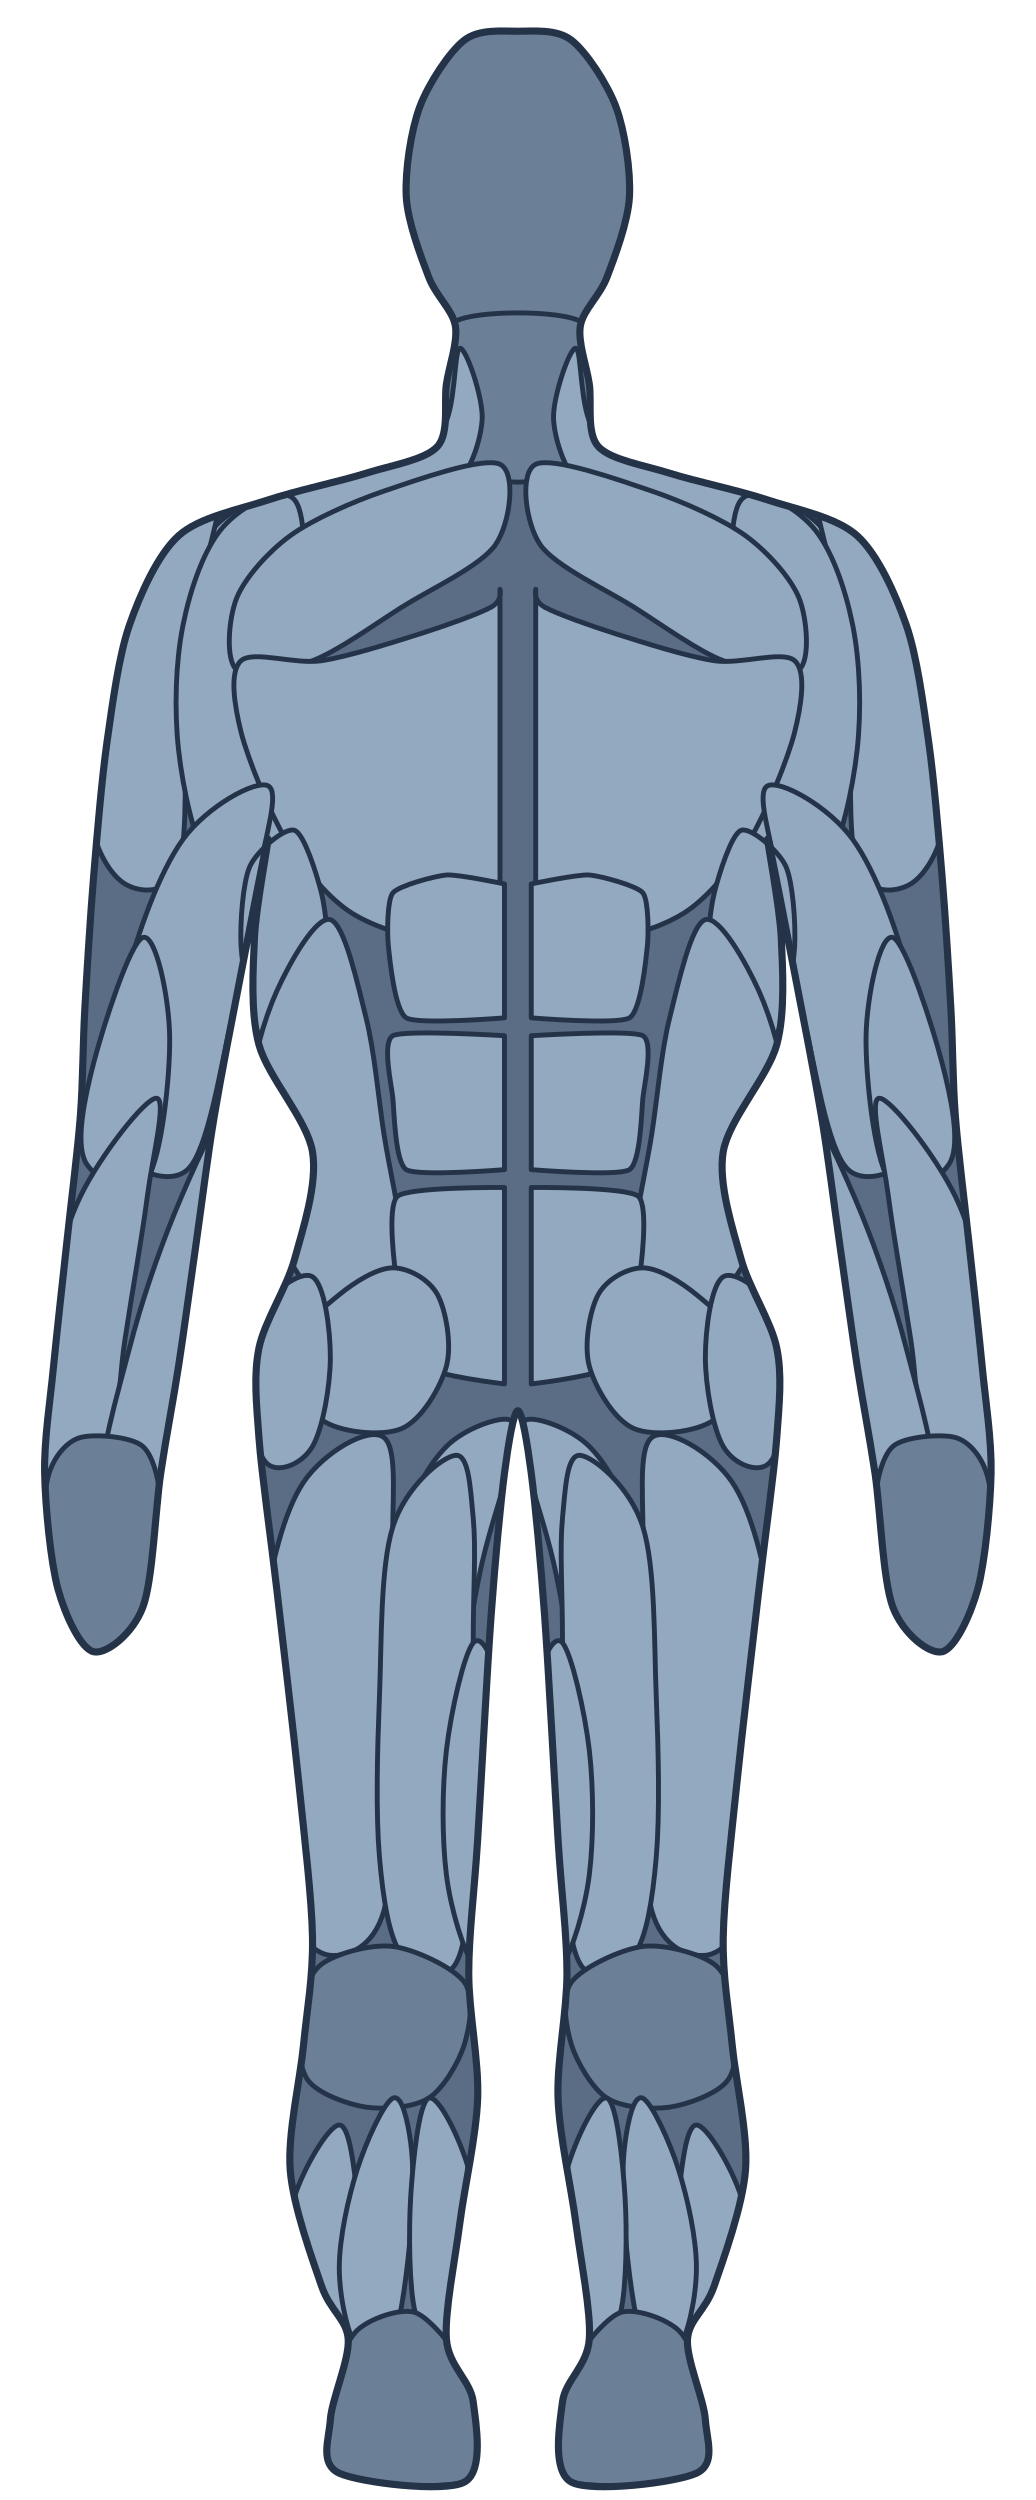
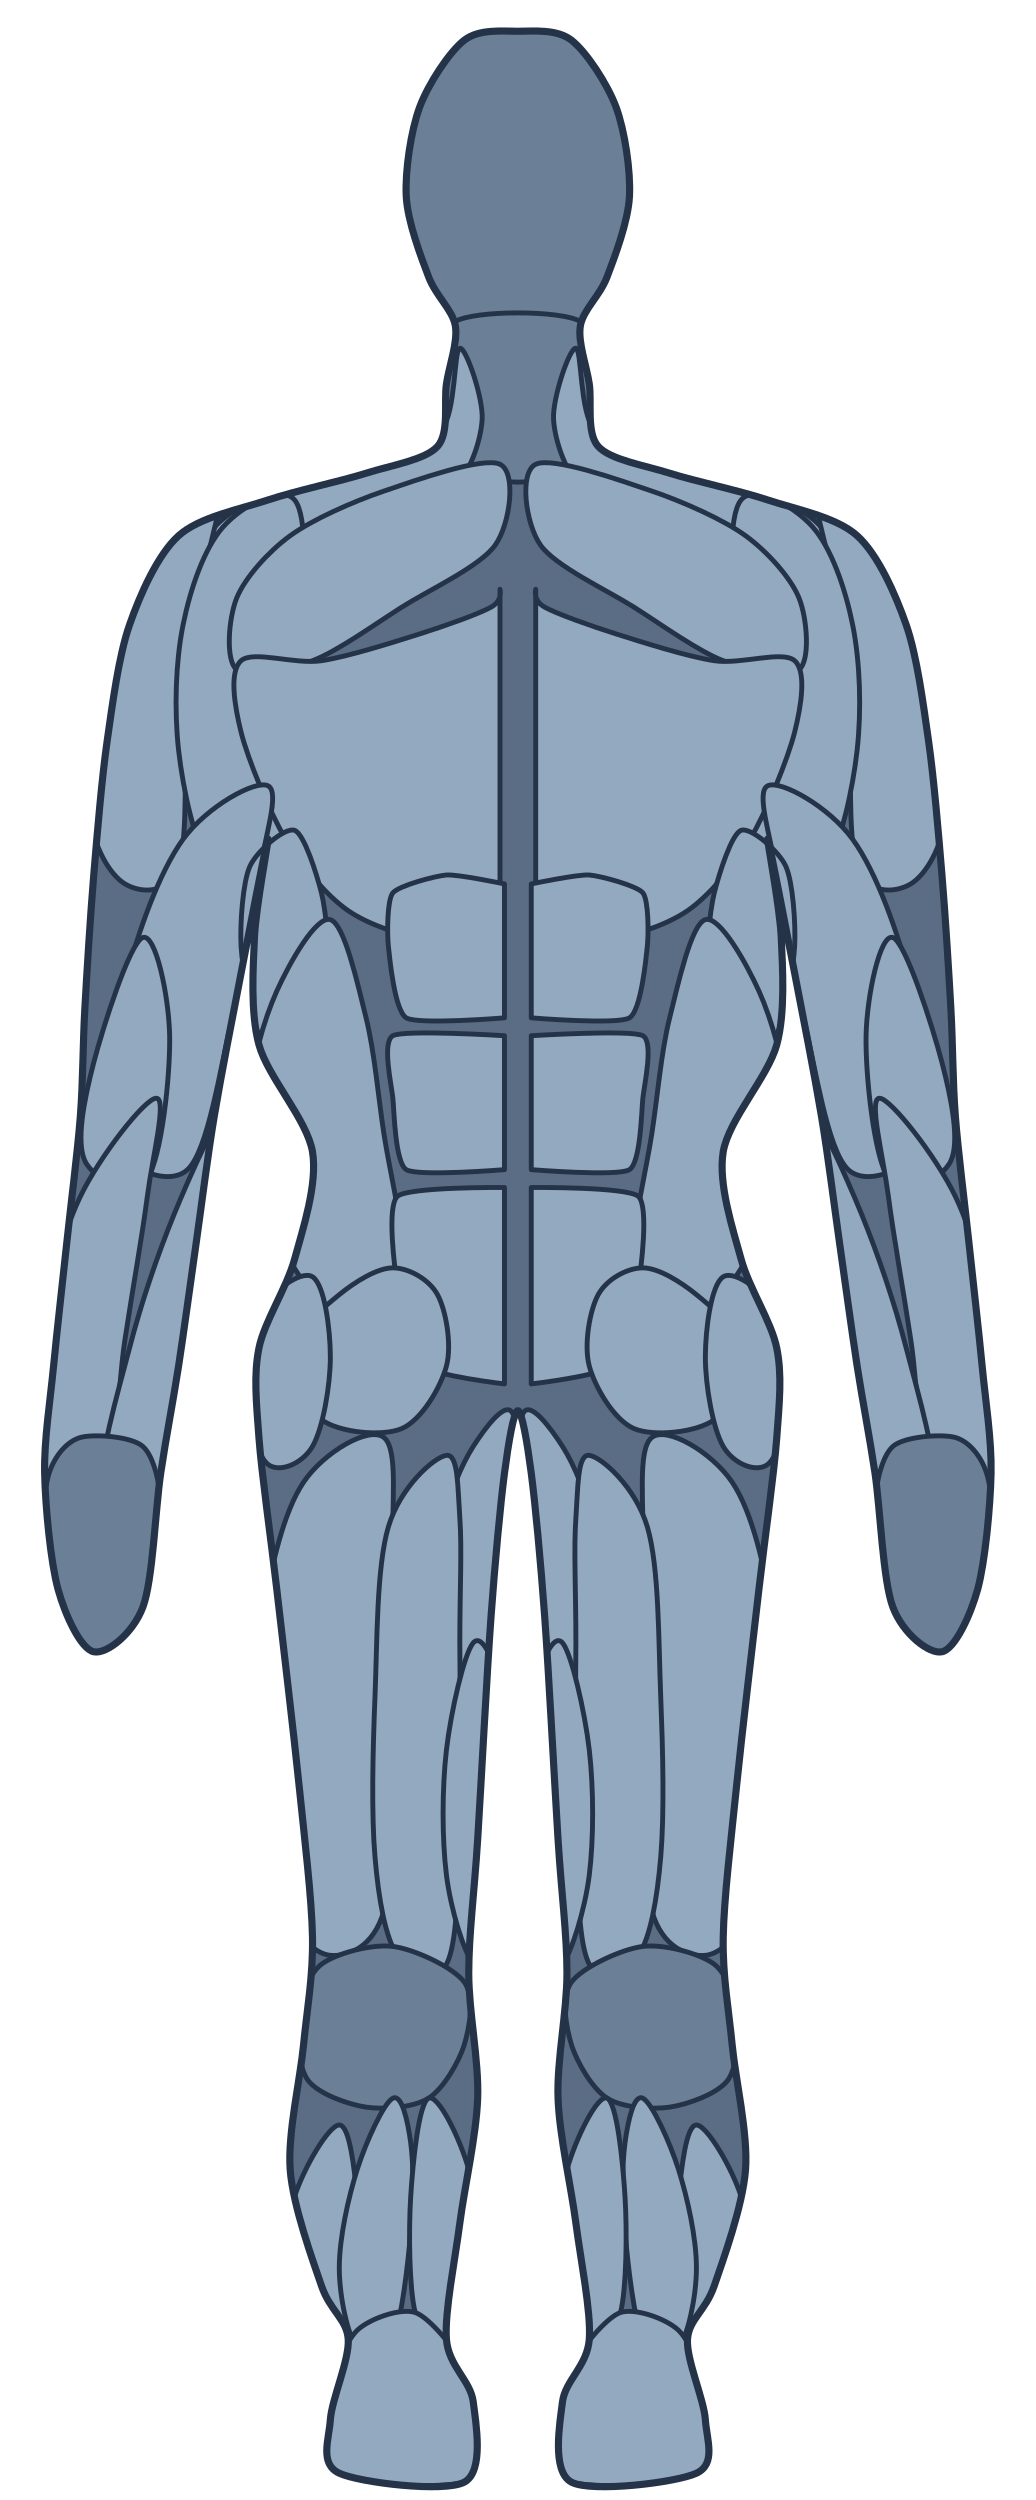
<svg xmlns="http://www.w3.org/2000/svg" viewBox="0 0 232 560" width="232" height="560">
  <defs>
    <clipPath id="clip_body_front">
      <path d="M116,7C112.4,7 107.3,6.45 104,9C100.7,11.55 95.95,18.75 94,24C92.05,29.25 90.7,38.3 91,44C91.3,49.7 94.35,57.65 96,62C97.65,66.35 101.4,69.4 102,73C102.6,76.6 100.6,81.95 100,86C99.4,90.05 100.7,97 98,100C95.3,103 87.7,104.2 82,106C76.3,107.8 66.3,109.9 60,112C53.7,114.1 44.65,115.8 40,120C35.35,124.2 31.4,133.1 29,140C26.6,146.9 25.2,157.6 24,166C22.8,174.4 21.75,187 21,196C20.25,205 19.45,217.9 19,226C18.55,234.1 18.6,242.2 18,250C17.4,257.8 15.9,269.6 15,278C14.1,286.4 12.75,298.2 12,306C11.25,313.8 9.85,322.5 10,330C10.15,337.5 11.35,350 13,356C14.65,362 18.15,369.4 21,370C23.85,370.6 29.75,366 32,360C34.25,354 34.8,338.1 36,330C37.2,321.9 38.8,313.8 40,306C41.2,298.2 42.8,286.4 44,278C45.2,269.6 46.5,259 48,250C49.5,241 52.2,227.3 54,218C55.8,208.7 59.55,189.2 60,188C60.45,186.8 57.3,203.1 57,210C56.7,216.9 56.05,226.8 58,234C59.95,241.2 68.8,250.8 70,258C71.2,265.2 67.8,275.4 66,282C64.2,288.6 59.2,296 58,302C56.8,308 57.4,313.9 58,322C58.6,330.1 60.65,344.3 62,356C63.35,367.7 65.8,388.3 67,400C68.2,411.7 69.85,425.3 70,434C70.15,442.7 68.75,450.2 68,458C67.25,465.8 64.4,477.9 65,486C65.6,494.1 70.05,506.3 72,512C73.95,517.7 77.7,519.5 78,524C78.3,528.5 74.3,537.5 74,542C73.7,546.5 71.5,551.9 76,554C80.5,556.1 99.5,558.4 104,556C108.5,553.6 106.6,542.8 106,538C105.4,533.2 100.45,530 100,524C99.55,518 101.95,506.1 103,498C104.05,489.9 106.7,478.4 107,470C107.3,461.6 105,450.7 105,442C105,433.3 106.25,424 107,412C107.75,400 109.1,374.3 110,362C110.9,349.7 112.1,336.9 113,330C113.9,323.1 115.1,316 116,316C116.9,316 118.1,323.1 119,330C119.9,336.9 121.1,349.7 122,362C122.9,374.3 124.25,400 125,412C125.75,424 127,433.3 127,442C127,450.7 124.7,461.6 125,470C125.3,478.4 127.95,489.9 129,498C130.05,506.1 132.45,518 132,524C131.55,530 126.6,533.2 126,538C125.4,542.8 123.5,553.6 128,556C132.5,558.4 151.5,556.1 156,554C160.5,551.9 158.3,546.5 158,542C157.7,537.5 153.7,528.5 154,524C154.3,519.5 158.05,517.7 160,512C161.95,506.3 166.4,494.1 167,486C167.6,477.9 164.75,465.8 164,458C163.25,450.2 161.85,442.7 162,434C162.15,425.3 163.8,411.7 165,400C166.2,388.3 168.65,367.7 170,356C171.35,344.3 173.4,330.1 174,322C174.6,313.9 175.2,308 174,302C172.8,296 167.8,288.6 166,282C164.2,275.4 160.8,265.2 162,258C163.2,250.8 172.05,241.2 174,234C175.95,226.8 175.3,216.9 175,210C174.7,203.1 171.55,186.8 172,188C172.45,189.2 176.2,208.7 178,218C179.8,227.3 182.5,241 184,250C185.5,259 186.8,269.6 188,278C189.2,286.4 190.8,298.2 192,306C193.2,313.8 194.8,321.9 196,330C197.2,338.1 197.75,354 200,360C202.25,366 208.15,370.6 211,370C213.85,369.4 217.35,362 219,356C220.65,350 221.85,337.5 222,330C222.15,322.5 220.75,313.8 220,306C219.25,298.2 217.9,286.4 217,278C216.1,269.6 214.6,257.8 214,250C213.4,242.2 213.45,234.1 213,226C212.55,217.9 211.75,205 211,196C210.25,187 209.2,174.4 208,166C206.8,157.6 205.4,146.9 203,140C200.6,133.1 196.65,124.2 192,120C187.35,115.8 178.3,114.1 172,112C165.7,109.9 155.7,107.8 150,106C144.3,104.2 136.7,103 134,100C131.3,97 132.6,90.05 132,86C131.4,81.95 129.4,76.6 130,73C130.6,69.4 134.35,66.35 136,62C137.65,57.65 140.7,49.7 141,44C141.3,38.3 139.95,29.25 138,24C136.05,18.75 131.3,11.55 128,9C124.7,6.45 119.6,7 116,7Z" />
    </clipPath>
  </defs>
  <g id="body_front">
    <path id="base__silhouette" d="M116,7C112.4,7 107.3,6.45 104,9C100.7,11.55 95.95,18.75 94,24C92.05,29.25 90.7,38.3 91,44C91.3,49.7 94.35,57.65 96,62C97.65,66.35 101.4,69.4 102,73C102.6,76.6 100.6,81.95 100,86C99.4,90.05 100.7,97 98,100C95.3,103 87.7,104.2 82,106C76.3,107.8 66.3,109.9 60,112C53.7,114.1 44.65,115.8 40,120C35.35,124.2 31.4,133.1 29,140C26.6,146.9 25.2,157.6 24,166C22.8,174.4 21.75,187 21,196C20.25,205 19.45,217.9 19,226C18.55,234.1 18.6,242.2 18,250C17.4,257.8 15.9,269.6 15,278C14.1,286.4 12.75,298.2 12,306C11.25,313.8 9.85,322.5 10,330C10.15,337.5 11.35,350 13,356C14.65,362 18.15,369.4 21,370C23.85,370.6 29.75,366 32,360C34.25,354 34.8,338.1 36,330C37.2,321.9 38.8,313.8 40,306C41.2,298.2 42.8,286.4 44,278C45.2,269.6 46.5,259 48,250C49.5,241 52.2,227.3 54,218C55.8,208.7 59.55,189.2 60,188C60.45,186.8 57.3,203.1 57,210C56.7,216.9 56.05,226.8 58,234C59.95,241.2 68.8,250.8 70,258C71.2,265.2 67.8,275.4 66,282C64.2,288.6 59.2,296 58,302C56.8,308 57.4,313.9 58,322C58.6,330.1 60.65,344.3 62,356C63.35,367.7 65.8,388.3 67,400C68.2,411.7 69.85,425.3 70,434C70.15,442.7 68.75,450.2 68,458C67.25,465.8 64.4,477.9 65,486C65.6,494.1 70.05,506.3 72,512C73.95,517.7 77.7,519.5 78,524C78.3,528.5 74.3,537.5 74,542C73.7,546.5 71.5,551.9 76,554C80.5,556.1 99.5,558.4 104,556C108.5,553.6 106.6,542.8 106,538C105.4,533.2 100.45,530 100,524C99.55,518 101.95,506.1 103,498C104.05,489.9 106.7,478.4 107,470C107.3,461.6 105,450.7 105,442C105,433.3 106.25,424 107,412C107.75,400 109.1,374.3 110,362C110.9,349.7 112.1,336.9 113,330C113.9,323.1 115.1,316 116,316C116.9,316 118.1,323.1 119,330C119.9,336.9 121.1,349.7 122,362C122.9,374.3 124.25,400 125,412C125.75,424 127,433.3 127,442C127,450.7 124.7,461.6 125,470C125.3,478.4 127.95,489.9 129,498C130.05,506.1 132.45,518 132,524C131.55,530 126.6,533.2 126,538C125.4,542.8 123.5,553.6 128,556C132.5,558.4 151.5,556.1 156,554C160.5,551.9 158.3,546.5 158,542C157.7,537.5 153.7,528.5 154,524C154.3,519.5 158.05,517.7 160,512C161.95,506.3 166.4,494.1 167,486C167.6,477.9 164.75,465.8 164,458C163.25,450.2 161.85,442.7 162,434C162.15,425.3 163.8,411.7 165,400C166.2,388.3 168.65,367.7 170,356C171.35,344.3 173.4,330.1 174,322C174.6,313.9 175.2,308 174,302C172.8,296 167.8,288.6 166,282C164.2,275.4 160.8,265.2 162,258C163.2,250.8 172.05,241.2 174,234C175.95,226.8 175.3,216.9 175,210C174.7,203.1 171.55,186.8 172,188C172.45,189.2 176.2,208.7 178,218C179.8,227.3 182.5,241 184,250C185.5,259 186.8,269.6 188,278C189.2,286.4 190.8,298.2 192,306C193.2,313.8 194.8,321.9 196,330C197.2,338.1 197.75,354 200,360C202.25,366 208.15,370.6 211,370C213.85,369.4 217.35,362 219,356C220.65,350 221.85,337.5 222,330C222.15,322.5 220.75,313.8 220,306C219.25,298.2 217.9,286.4 217,278C216.1,269.6 214.6,257.8 214,250C213.4,242.2 213.45,234.1 213,226C212.55,217.9 211.75,205 211,196C210.25,187 209.2,174.4 208,166C206.8,157.6 205.4,146.9 203,140C200.6,133.1 196.65,124.2 192,120C187.35,115.8 178.3,114.1 172,112C165.7,109.9 155.7,107.8 150,106C144.3,104.2 136.7,103 134,100C131.3,97 132.6,90.05 132,86C131.4,81.95 129.4,76.6 130,73C130.6,69.4 134.35,66.35 136,62C137.65,57.65 140.7,49.7 141,44C141.3,38.3 139.95,29.25 138,24C136.05,18.75 131.3,11.55 128,9C124.7,6.45 119.6,7 116,7Z" fill="#5a6d85" />
    <g id="regions" clip-path="url(#clip_body_front)" stroke="#243348" stroke-width="1.1" stroke-linejoin="round">
      <path id="base__cranium" d="M116,7C112.2,7 107.48,6.31 104,9C100.52,11.69 96.06,18.46 94,24C91.94,29.54 90.68,37.98 91,44C91.32,50.02 94.26,57.41 96,62C97.74,66.59 98.83,70.31 102,73C105.17,75.69 111.57,79 116,79C120.43,79 126.83,75.69 130,73C133.17,70.31 134.26,66.59 136,62C137.74,57.41 140.68,50.02 141,44C141.32,37.98 140.06,29.54 138,24C135.94,18.46 131.48,11.69 128,9C124.52,6.31 119.8,7 116,7Z" fill="#6b7f97" />
      <path id="base__neck" d="M102,72C97.61,74.55 99.57,85.47 99,90C98.43,94.53 95.59,101.45 98,104C100.41,106.55 110.9,108 116,108C121.1,108 131.59,106.55 134,104C136.41,101.45 133.57,94.53 133,90C132.43,85.47 134.39,74.55 130,72C125.61,69.45 106.39,69.45 102,72Z" fill="#6b7f97" />
      <path id="muscle__traps__upper__right" data-muscle="traps" data-part="upper" data-side="right" d="M103,78C101.65,78.3 102.15,92.4 99,96C95.85,99.6 87.85,99.9 82,102C76.15,104.1 65.25,107.3 60,110C54.75,112.7 47.6,117 47,120C46.4,123 51.05,130.3 56,130C60.95,129.7 73.25,121 80,118C86.75,115 96.8,113.6 101,110C105.2,106.4 107.7,98.8 108,94C108.3,89.2 104.35,77.7 103,78Z" fill="#93a9c0" />
      <path id="muscle__traps__upper__left" data-muscle="traps" data-part="upper" data-side="left" d="M124,94C124.3,98.8 126.8,106.4 131,110C135.2,113.6 145.25,115 152,118C158.75,121 171.05,129.7 176,130C180.95,130.3 185.6,123 185,120C184.4,117 177.25,112.7 172,110C166.75,107.3 155.85,104.1 150,102C144.15,99.9 136.15,99.6 133,96C129.85,92.4 130.35,78.3 129,78C127.65,77.7 123.7,89.2 124,94Z" fill="#93a9c0" />
      <path id="muscle__sideDelts__right" data-muscle="sideDelts" data-side="right" d="M48,112C45.67,111 36.33,115.67 32,122C27.67,128.33 24,140 22,150C20,160 19,174 20,182C21,190 24.67,196 28,198C31.33,200 37.67,200.67 40,194C42.33,187.33 41,169 42,158C43,147 45,135.67 46,128C47,120.33 50.33,113 48,112Z" fill="#93a9c0" />
      <path id="muscle__sideDelts__left" data-muscle="sideDelts" data-side="left" d="M186,128C187,135.67 189,147 190,158C191,169 189.67,187.33 192,194C194.33,200.67 200.67,200 204,198C207.33,196 211,190 212,182C213,174 212,160 210,150C208,140 204.33,128.33 200,122C195.67,115.67 186.33,111 184,112C181.67,113 185,120.33 186,128Z" fill="#93a9c0" />
      <path id="muscle__frontDelts__right" data-muscle="frontDelts" data-side="right" d="M66,112C63,108.33 54.17,113.33 50,118C45.83,122.67 42.67,131.67 41,140C39.33,148.33 39,159 40,168C41,177 43.67,189 47,194C50.33,199 56.83,201 60,198C63.17,195 64.67,185.67 66,176C67.33,166.33 68,150.67 68,140C68,129.33 69,115.67 66,112Z" fill="#93a9c0" />
      <path id="muscle__frontDelts__left" data-muscle="frontDelts" data-side="left" d="M164,140C164,150.67 164.67,166.33 166,176C167.33,185.67 168.83,195 172,198C175.17,201 181.67,199 185,194C188.33,189 191,177 192,168C193,159 192.67,148.33 191,140C189.33,131.67 186.17,122.67 182,118C177.83,113.33 169,108.33 166,112C163,115.67 164,129.33 164,140Z" fill="#93a9c0" />
      <path id="muscle__chest__clavicular__right" data-muscle="chest" data-part="clavicular" data-side="right" d="M112,104C108.25,102.2 93.05,107.6 86,110C78.95,112.4 69.95,116.4 65,120C60.05,123.6 54.8,129.5 53,134C51.2,138.5 50.45,147.9 53,150C55.55,152.1 64.45,150.1 70,148C75.55,145.9 83.85,139.9 90,136C96.15,132.1 107.7,126.8 111,122C114.3,117.2 115.75,105.8 112,104Z" fill="#93a9c0" />
      <path id="muscle__chest__clavicular__left" data-muscle="chest" data-part="clavicular" data-side="left" d="M121,122C124.3,126.8 135.85,132.1 142,136C148.15,139.9 156.45,145.9 162,148C167.55,150.1 176.45,152.1 179,150C181.55,147.9 180.8,138.5 179,134C177.2,129.5 171.95,123.6 167,120C162.05,116.4 153.05,112.4 146,110C138.95,107.6 123.75,102.2 120,104C116.25,105.8 117.7,117.2 121,122Z" fill="#93a9c0" />
      <path id="muscle__chest__sternal__right" data-muscle="chest" data-part="sternal" data-side="right" d="M112,132C112,132 112,204 112,204C112,204 101.1,210 96,210C90.9,210 82.8,207.3 78,204C73.2,200.7 67.6,194 64,188C60.4,182 55.5,170 54,164C52.5,158 51.3,150.4 54,148C56.7,145.6 66,148.9 72,148C78,147.1 88.3,143.8 94,142C99.7,140.2 107.3,137.5 110,136C112.7,134.5 112,132 112,132Z" fill="#93a9c0" />
      <path id="muscle__chest__sternal__left" data-muscle="chest" data-part="sternal" data-side="left" d="M122,136C124.7,137.5 132.3,140.2 138,142C143.7,143.8 154,147.1 160,148C166,148.9 175.3,145.6 178,148C180.7,150.4 179.5,158 178,164C176.5,170 171.6,182 168,188C164.4,194 158.8,200.7 154,204C149.2,207.3 141.1,210 136,210C130.9,210 120,204 120,204C120,204 120,132 120,132C120,132 119.3,134.5 122,136Z" fill="#93a9c0" />
      <path id="muscle__biceps__right" data-muscle="biceps" data-side="right" d="M60,176C57.17,174.67 46.33,180.67 41,188C35.67,195.33 30.83,209 28,220C25.17,231 21.67,247 24,254C26.33,261 37.33,266.33 42,262C46.67,257.67 49.33,239 52,228C54.67,217 56.67,204.67 58,196C59.33,187.33 62.83,177.33 60,176Z" fill="#93a9c0" />
      <path id="muscle__biceps__left" data-muscle="biceps" data-side="left" d="M174,196C175.33,204.67 177.33,217 180,228C182.67,239 185.33,257.67 190,262C194.67,266.33 205.67,261 208,254C210.33,247 206.83,231 204,220C201.17,209 196.33,195.33 191,188C185.67,180.67 174.83,174.67 172,176C169.17,177.33 172.67,187.33 174,196Z" fill="#93a9c0" />
      <path id="muscle__brachialis__right" data-muscle="brachialis" data-side="right" d="M32,210C29.17,211 23.17,229.67 21,238C18.83,246.33 17,255.67 19,260C21,264.33 29.83,268.67 33,264C36.17,259.33 38.17,241 38,232C37.83,223 34.83,209 32,210Z" fill="#93a9c0" />
      <path id="muscle__brachialis__left" data-muscle="brachialis" data-side="left" d="M194,232C193.83,241 195.83,259.33 199,264C202.17,268.67 211,264.33 213,260C215,255.67 213.17,246.33 211,238C208.83,229.67 202.83,211 200,210C197.17,209 194.17,223 194,232Z" fill="#93a9c0" />
      <path id="muscle__brachioradialis__right" data-muscle="brachioradialis" data-side="right" d="M35,246C32.5,246 22.33,259 18,268C13.67,277 11.17,289 9,300C6.83,311 2.83,327.33 5,334C7.17,340.67 18.17,345.67 22,340C25.83,334.33 26.17,312 28,300C29.83,288 31.83,277 33,268C34.17,259 37.5,246 35,246Z" fill="#93a9c0" />
      <path id="muscle__brachioradialis__left" data-muscle="brachioradialis" data-side="left" d="M199,268C200.17,277 202.17,288 204,300C205.83,312 206.17,334.33 210,340C213.83,345.67 224.83,340.67 227,334C229.17,327.33 225.17,311 223,300C220.83,289 218.33,277 214,268C209.67,259 199.5,246 197,246C194.5,246 197.83,259 199,268Z" fill="#93a9c0" />
      <path id="muscle__forearms__flexors__right" data-muscle="forearms" data-part="flexors" data-side="right" d="M51,248C49.5,248 42.67,263 39,272C35.33,281 31.67,291.67 29,302C26.33,312.33 21.67,327.67 23,334C24.33,340.33 33.67,345.33 37,340C40.33,334.67 41.17,313.33 43,302C44.83,290.67 46.67,281 48,272C49.33,263 52.5,248 51,248Z" fill="#93a9c0" />
      <path id="muscle__forearms__flexors__left" data-muscle="forearms" data-part="flexors" data-side="left" d="M184,272C185.33,281 187.17,290.67 189,302C190.83,313.33 191.67,334.67 195,340C198.33,345.33 207.67,340.33 209,334C210.33,327.67 205.67,312.33 203,302C200.33,291.67 196.67,281 193,272C189.33,263 182.5,248 181,248C179.5,248 182.67,263 184,272Z" fill="#93a9c0" />
      <path id="base__hand__right" d="M11,330C9.73,333.97 8.72,344.9 9,350C9.28,355.1 11.16,362.88 13,366C14.84,369.12 19.31,372.85 22,372C24.69,371.15 30.02,364.82 32,360C33.98,355.18 36,343.1 36,338C36,332.9 34.55,326.27 32,324C29.45,321.73 20.98,321.15 18,322C15.03,322.85 12.28,326.03 11,330Z" fill="#6b7f97" />
      <path id="base__hand__left" d="M214,322C211.03,321.15 202.55,321.73 200,324C197.45,326.27 196,332.9 196,338C196,343.1 198.02,355.18 200,360C201.98,364.82 207.31,371.15 210,372C212.69,372.85 217.16,369.12 219,366C220.84,362.88 222.72,355.1 223,350C223.28,344.9 222.28,333.97 221,330C219.73,326.03 216.98,322.85 214,322Z" fill="#6b7f97" />
      <path id="muscle__serratusAnterior__right" data-muscle="serratusAnterior" data-side="right" d="M66,186C63.87,185.2 57.6,190.53 56,194C54.4,197.47 53.73,206.93 54,212C54.27,217.07 56.4,227.73 58,232C59.6,236.27 63.87,243.2 66,244C68.13,244.8 72.93,241.47 74,238C75.07,234.53 74.27,223.07 74,218C73.73,212.93 73.07,204.27 72,200C70.93,195.73 68.13,186.8 66,186Z" fill="#93a9c0" />
      <path id="muscle__serratusAnterior__left" data-muscle="serratusAnterior" data-side="left" d="M160,200C158.93,204.27 158.27,212.93 158,218C157.73,223.07 156.93,234.53 158,238C159.07,241.47 163.87,244.8 166,244C168.13,243.2 172.4,236.27 174,232C175.6,227.73 177.73,217.07 178,212C178.27,206.93 177.6,197.47 176,194C174.4,190.53 168.13,185.2 166,186C163.87,186.8 161.07,195.73 160,200Z" fill="#93a9c0" />
      <path id="muscle__obliques__right" data-muscle="obliques" data-side="right" d="M74,206C70.83,205.05 64.85,215.67 62,222C59.15,228.33 56.32,238.08 56,246C55.68,253.92 57.47,264.72 60,272C62.53,279.28 67.88,287.88 72,292C76.12,296.12 83.15,299.9 86,298C88.85,296.1 90,286.97 90,280C90,273.03 87.27,262.23 86,254C84.73,245.77 83.9,235.6 82,228C80.1,220.4 77.17,206.95 74,206Z" fill="#93a9c0" />
      <path id="muscle__obliques__left" data-muscle="obliques" data-side="left" d="M150,228C148.1,235.6 147.27,245.77 146,254C144.73,262.23 142,273.03 142,280C142,286.97 143.15,296.1 146,298C148.85,299.9 155.88,296.12 160,292C164.12,287.88 169.47,279.28 172,272C174.53,264.72 176.32,253.92 176,246C175.68,238.08 172.85,228.33 170,222C167.15,215.67 161.17,205.05 158,206C154.83,206.95 151.9,220.4 150,228Z" fill="#93a9c0" />
      <path id="muscle__abs__upper__right" data-muscle="abs" data-part="upper" data-side="right" d="M113,198C113,198 113,228 113,228C113,228 93.6,229.6 91,228C88.4,226.4 87.3,214.8 87,212C86.7,209.2 86.7,201.6 88,200C89.3,198.4 97.5,196.2 100,196C102.5,195.8 113,198 113,198Z" fill="#93a9c0" />
      <path id="muscle__abs__upper__left" data-muscle="abs" data-part="upper" data-side="left" d="M132,196C134.5,196.2 142.7,198.4 144,200C145.3,201.6 145.3,209.2 145,212C144.7,214.8 143.6,226.4 141,228C138.4,229.6 119,228 119,228C119,228 119,198 119,198C119,198 129.5,195.8 132,196Z" fill="#93a9c0" />
      <path id="muscle__abs__mid__right" data-muscle="abs" data-part="mid" data-side="right" d="M113,232C113,232 113,262 113,262C113,262 93.5,263.6 91,262C88.5,260.4 88.3,249 88,246C87.7,243 85.5,233.4 88,232C90.5,230.6 113,232 113,232Z" fill="#93a9c0" />
      <path id="muscle__abs__mid__left" data-muscle="abs" data-part="mid" data-side="left" d="M144,232C146.5,233.4 144.3,243 144,246C143.7,249 143.5,260.4 141,262C138.5,263.6 119,262 119,262C119,262 119,232 119,232C119,232 141.5,230.6 144,232Z" fill="#93a9c0" />
      <path id="muscle__abs__lower__right" data-muscle="abs" data-part="lower" data-side="right" d="M113,266C113,266 113,310 113,310C113,310 97.4,308.2 95,306C92.6,303.8 89.6,291.8 89,288C88.4,284.2 86.6,270.2 89,268C91.4,265.8 113,266 113,266Z" fill="#93a9c0" />
      <path id="muscle__abs__lower__left" data-muscle="abs" data-part="lower" data-side="left" d="M143,268C145.4,270.2 143.6,284.2 143,288C142.4,291.8 139.4,303.8 137,306C134.6,308.2 119,310 119,310C119,310 119,266 119,266C119,266 140.6,265.8 143,268Z" fill="#93a9c0" />
      <path id="muscle__hipFlexors__right" data-muscle="hipFlexors" data-side="right" d="M88,284C84.52,284 79.48,287.15 76,290C72.52,292.85 66.63,297.57 66,302C65.37,306.43 68.2,315.15 72,318C75.8,320.85 85.57,321.9 90,320C94.43,318.1 98.73,310.75 100,306C101.27,301.25 99.9,293.48 98,290C96.1,286.52 91.48,284 88,284Z" fill="#93a9c0" />
      <path id="muscle__hipFlexors__left" data-muscle="hipFlexors" data-side="left" d="M134,290C132.1,293.48 130.73,301.25 132,306C133.27,310.75 137.57,318.1 142,320C146.43,321.9 156.2,320.85 160,318C163.8,315.15 166.63,306.43 166,302C165.37,297.57 159.48,292.85 156,290C152.52,287.15 147.48,284 144,284C140.52,284 135.9,286.52 134,290Z" fill="#93a9c0" />
      <path id="muscle__tfl__right" data-muscle="tfl" data-side="right" d="M70,286C67.33,284.33 60.5,289.67 58,294C55.5,298.33 54.67,306.33 55,312C55.33,317.67 57.5,326 60,328C62.5,330 67.67,328 70,324C72.33,320 74,310.33 74,304C74,297.67 72.67,287.67 70,286Z" fill="#93a9c0" />
      <path id="muscle__tfl__left" data-muscle="tfl" data-side="left" d="M158,304C158,310.33 159.67,320 162,324C164.33,328 169.5,330 172,328C174.5,326 176.67,317.67 177,312C177.33,306.33 176.5,298.33 174,294C171.5,289.67 164.67,284.33 162,286C159.33,287.67 158,297.67 158,304Z" fill="#93a9c0" />
-       <path id="muscle__adductors__right" data-muscle="adductors" data-side="right" d="M114,318C111.67,317.33 104,320 100,324C96,328 92.67,334.33 90,342C87.33,349.67 84.83,360.67 84,370C83.17,379.33 83.33,392.33 85,398C86.67,403.67 91.17,407 94,404C96.83,401 99.67,389 102,380C104.33,371 106,358.67 108,350C110,341.33 113,333.33 114,328C115,322.67 116.33,318.67 114,318Z" fill="#93a9c0" />
-       <path id="muscle__adductors__left" data-muscle="adductors" data-side="left" d="M118,328C119,333.33 122,341.33 124,350C126,358.67 127.67,371 130,380C132.33,389 135.17,401 138,404C140.83,407 145.33,403.67 147,398C148.67,392.33 148.83,379.33 148,370C147.17,360.67 144.67,349.67 142,342C139.33,334.33 136,328 132,324C128,320 120.33,317.33 118,318C115.67,318.67 117,322.67 118,328Z" fill="#93a9c0" />
+       <path id="muscle__adductors__right" data-muscle="adductors" data-side="right" d="M115,317C113.67,313 108.67,319.83 106,324C103.33,328.17 100.67,334.67 99,342C97.33,349.33 96.17,359.33 96,368C95.83,376.67 96.33,388.5 98,394C99.67,399.5 103.83,404 106,401C108.17,398 109.67,384.83 111,376C112.33,367.17 113.33,357.83 114,348C114.67,338.17 116.33,321 115,317Z" fill="#93a9c0" />
+       <path id="muscle__adductors__left" data-muscle="adductors" data-side="left" d="M118,348C118.67,357.83 119.67,367.17 121,376C122.33,384.83 123.83,398 126,401C128.17,404 132.33,399.5 134,394C135.67,388.5 136.17,376.67 136,368C135.83,359.33 134.67,349.33 133,342C131.33,334.67 128.67,328.17 126,324C123.33,319.83 118.33,313 117,317C115.67,321 117.33,338.17 118,348Z" fill="#93a9c0" />
      <path id="muscle__quads__vastus_lateralis__right" data-muscle="quads" data-part="vastus_lateralis" data-side="right" d="M86,322C82.67,319.33 72.5,325.33 68,332C63.5,338.67 60.67,351 59,362C57.33,373 57.33,387.33 58,398C58.67,408.67 60.33,419.33 63,426C65.67,432.67 70.17,437.67 74,438C77.83,438.33 83.67,436.33 86,428C88.33,419.67 87.67,401.33 88,388C88.33,374.67 88.33,359 88,348C87.67,337 89.33,324.67 86,322Z" fill="#93a9c0" />
      <path id="muscle__quads__vastus_lateralis__left" data-muscle="quads" data-part="vastus_lateralis" data-side="left" d="M144,348C143.67,359 143.67,374.67 144,388C144.33,401.33 143.67,419.67 146,428C148.33,436.33 154.17,438.33 158,438C161.83,437.67 166.33,432.67 169,426C171.67,419.33 173.33,408.67 174,398C174.67,387.33 174.67,373 173,362C171.33,351 168.5,338.67 164,332C159.5,325.33 149.33,319.33 146,322C142.67,324.67 144.33,337 144,348Z" fill="#93a9c0" />
-       <path id="muscle__quads__rectus_femoris__right" data-muscle="quads" data-part="rectus_femoris" data-side="right" d="M102,326C99,326.33 90.83,333 88,342C85.17,351 85.5,367.67 85,380C84.5,392.33 84.17,406.33 85,416C85.83,425.67 87.17,434 90,438C92.83,442 99.33,444.33 102,440C104.67,435.67 105.33,424 106,412C106.67,400 106,380 106,368C106,356 106.67,347 106,340C105.33,333 105,325.67 102,326Z" fill="#93a9c0" />
-       <path id="muscle__quads__rectus_femoris__left" data-muscle="quads" data-part="rectus_femoris" data-side="left" d="M126,340C125.33,347 126,356 126,368C126,380 125.33,400 126,412C126.67,424 127.33,435.67 130,440C132.67,444.33 139.17,442 142,438C144.83,434 146.17,425.67 147,416C147.83,406.33 147.5,392.33 147,380C146.5,367.67 146.83,351 144,342C141.17,333 133,326.33 130,326C127,325.67 126.67,333 126,340Z" fill="#93a9c0" />
+       <path id="muscle__quads__rectus_femoris__right" data-muscle="quads" data-part="rectus_femoris" data-side="right" d="M100,326C97.33,326.33 89.67,333 87,342C84.33,351 84.5,367.67 84,380C83.5,392.33 83.17,406.33 84,416C84.83,425.67 86.33,434 89,438C91.67,442 97.67,444.33 100,440C102.33,435.67 102.5,424 103,412C103.5,400 103,380 103,368C103,356 103.5,347 103,340C102.5,333 102.67,325.67 100,326Z" fill="#93a9c0" />
+       <path id="muscle__quads__rectus_femoris__left" data-muscle="quads" data-part="rectus_femoris" data-side="left" d="M129,340C128.5,347 129,356 129,368C129,380 128.5,400 129,412C129.5,424 129.67,435.67 132,440C134.33,444.33 140.33,442 143,438C145.67,434 147.17,425.67 148,416C148.83,406.33 148.5,392.33 148,380C147.5,367.67 147.67,351 145,342C142.33,333 134.67,326.33 132,326C129.33,325.67 129.5,333 129,340Z" fill="#93a9c0" />
      <path id="muscle__quads__vastus_medialis__right" data-muscle="quads" data-part="vastus_medialis" data-side="right" d="M106,368C104,370.33 101,383.33 100,392C99,400.67 99,412 100,420C101,428 104,437.33 106,440C108,442.67 110.67,442 112,436C113.33,430 114,413.67 114,404C114,394.33 113.33,384 112,378C110.67,372 108,365.67 106,368Z" fill="#93a9c0" />
      <path id="muscle__quads__vastus_medialis__left" data-muscle="quads" data-part="vastus_medialis" data-side="left" d="M120,378C118.67,384 118,394.33 118,404C118,413.67 118.67,430 120,436C121.33,442 124,442.67 126,440C128,437.33 131,428 132,420C133,412 133,400.67 132,392C131,383.33 128,370.33 126,368C124,365.67 121.33,372 120,378Z" fill="#93a9c0" />
      <path id="base__knee__right" d="M72,440C68.85,442.4 67.45,448.1 67,452C66.55,455.9 66.75,463 69,466C71.25,469 77.95,471.4 82,472C86.05,472.6 92.7,472.1 96,470C99.3,467.9 102.8,461.9 104,458C105.2,454.1 106.4,447.3 104,444C101.6,440.7 92.8,436.6 88,436C83.2,435.4 75.15,437.6 72,440Z" fill="#6b7f97" />
      <path id="base__knee__left" d="M144,436C139.2,436.6 130.4,440.7 128,444C125.6,447.3 126.8,454.1 128,458C129.2,461.9 132.7,467.9 136,470C139.3,472.1 145.95,472.6 150,472C154.05,471.4 160.75,469 163,466C165.25,463 165.45,455.9 165,452C164.55,448.1 163.15,442.4 160,440C156.85,437.6 148.8,435.4 144,436Z" fill="#6b7f97" />
      <path id="muscle__peroneals__right" data-muscle="peroneals" data-side="right" d="M76,476C73.67,476 68,485.67 66,492C64,498.33 63,508.33 64,514C65,519.67 69.33,526 72,526C74.67,526 78.67,519.67 80,514C81.33,508.33 80.67,498.33 80,492C79.33,485.67 78.33,476 76,476Z" fill="#93a9c0" />
      <path id="muscle__peroneals__left" data-muscle="peroneals" data-side="left" d="M152,492C151.33,498.33 150.67,508.33 152,514C153.33,519.67 157.33,526 160,526C162.67,526 167,519.67 168,514C169,508.33 168,498.33 166,492C164,485.67 158.33,476 156,476C153.67,476 152.67,485.67 152,492Z" fill="#93a9c0" />
      <path id="muscle__tibialis__right" data-muscle="tibialis" data-side="right" d="M88,470C86,471 82,479.67 80,486C78,492.33 76,501.33 76,508C76,514.67 78,523.33 80,526C82,528.67 86,528.33 88,524C90,519.67 91.33,507.33 92,500C92.67,492.67 92.67,485 92,480C91.33,475 90,469 88,470Z" fill="#93a9c0" />
      <path id="muscle__tibialis__left" data-muscle="tibialis" data-side="left" d="M140,480C139.33,485 139.33,492.67 140,500C140.67,507.33 142,519.67 144,524C146,528.33 150,528.67 152,526C154,523.33 156,514.67 156,508C156,501.33 154,492.33 152,486C150,479.67 146,471 144,470C142,469 140.67,475 140,480Z" fill="#93a9c0" />
      <path id="muscle__calves__gastrocnemius_medial__right" data-muscle="calves" data-part="gastrocnemius_medial" data-side="right" d="M96,470C98.17,469 103.17,479.33 105,486C106.83,492.67 107.83,503.67 107,510C106.17,516.33 102.33,522.67 100,524C97.67,525.33 94.33,523.33 93,518C91.67,512.67 91.5,500 92,492C92.5,484 93.83,471 96,470Z" fill="#93a9c0" />
      <path id="muscle__calves__gastrocnemius_medial__left" data-muscle="calves" data-part="gastrocnemius_medial" data-side="left" d="M140,492C140.5,500 140.33,512.67 139,518C137.67,523.33 134.33,525.33 132,524C129.67,522.67 125.83,516.33 125,510C124.17,503.67 125.17,492.67 127,486C128.83,479.33 133.83,469 136,470C138.17,471 139.5,484 140,492Z" fill="#93a9c0" />
-       <path id="base__foot__right" d="M80,522C77.2,524.67 73.33,534.27 72,538C70.67,541.73 69.2,547.6 70,550C70.8,552.4 73.47,555.2 78,556C82.53,556.8 100,557.33 104,556C108,554.67 108,549.47 108,546C108,542.53 106,533.73 104,530C102,526.27 96.2,519.07 93,518C89.8,516.93 82.8,519.33 80,522Z" fill="#6b7f97" />
-       <path id="base__foot__left" d="M139,518C135.8,519.07 130,526.27 128,530C126,533.73 124,542.53 124,546C124,549.47 124,554.67 128,556C132,557.33 149.47,556.8 154,556C158.53,555.2 161.2,552.4 162,550C162.8,547.6 161.33,541.73 160,538C158.67,534.27 154.8,524.67 152,522C149.2,519.33 142.2,516.93 139,518Z" fill="#6b7f97" />
+       <path id="muscle__feet__dorsum__right" data-muscle="feet" data-part="dorsum" data-side="right" d="M80,522C77.2,524.67 73.33,534.27 72,538C70.67,541.73 69.2,547.6 70,550C70.8,552.4 73.47,555.2 78,556C82.53,556.8 100,557.33 104,556C108,554.67 108,549.47 108,546C108,542.53 106,533.73 104,530C102,526.27 96.2,519.07 93,518C89.8,516.93 82.8,519.33 80,522Z" fill="#93a9c0" />
+       <path id="muscle__feet__dorsum__left" data-muscle="feet" data-part="dorsum" data-side="left" d="M139,518C135.8,519.07 130,526.27 128,530C126,533.73 124,542.53 124,546C124,549.47 124,554.67 128,556C132,557.33 149.47,556.8 154,556C158.53,555.2 161.2,552.4 162,550C162.8,547.6 161.33,541.73 160,538C158.67,534.27 154.8,524.67 152,522C149.2,519.33 142.2,516.93 139,518Z" fill="#93a9c0" />
    </g>
    <path id="base__contour" d="M116,7C112.4,7 107.3,6.45 104,9C100.7,11.55 95.95,18.75 94,24C92.05,29.25 90.7,38.3 91,44C91.3,49.7 94.35,57.65 96,62C97.65,66.35 101.4,69.4 102,73C102.6,76.6 100.6,81.95 100,86C99.4,90.05 100.7,97 98,100C95.3,103 87.7,104.2 82,106C76.3,107.8 66.3,109.9 60,112C53.7,114.1 44.65,115.8 40,120C35.35,124.2 31.4,133.1 29,140C26.6,146.9 25.2,157.6 24,166C22.8,174.4 21.75,187 21,196C20.25,205 19.45,217.9 19,226C18.55,234.1 18.6,242.2 18,250C17.4,257.8 15.9,269.6 15,278C14.1,286.4 12.75,298.2 12,306C11.25,313.8 9.85,322.5 10,330C10.15,337.5 11.35,350 13,356C14.65,362 18.15,369.4 21,370C23.85,370.6 29.75,366 32,360C34.25,354 34.8,338.1 36,330C37.2,321.9 38.8,313.8 40,306C41.2,298.2 42.8,286.4 44,278C45.2,269.6 46.5,259 48,250C49.5,241 52.2,227.3 54,218C55.8,208.7 59.55,189.2 60,188C60.45,186.8 57.3,203.1 57,210C56.7,216.9 56.05,226.8 58,234C59.95,241.2 68.8,250.8 70,258C71.2,265.2 67.8,275.4 66,282C64.2,288.6 59.2,296 58,302C56.8,308 57.4,313.9 58,322C58.6,330.1 60.65,344.3 62,356C63.35,367.7 65.8,388.3 67,400C68.2,411.7 69.85,425.3 70,434C70.15,442.7 68.75,450.2 68,458C67.25,465.8 64.4,477.9 65,486C65.6,494.1 70.05,506.3 72,512C73.95,517.7 77.7,519.5 78,524C78.3,528.5 74.3,537.5 74,542C73.7,546.5 71.5,551.9 76,554C80.5,556.1 99.5,558.4 104,556C108.5,553.6 106.6,542.8 106,538C105.4,533.2 100.45,530 100,524C99.55,518 101.95,506.1 103,498C104.05,489.9 106.7,478.4 107,470C107.3,461.6 105,450.7 105,442C105,433.3 106.25,424 107,412C107.75,400 109.1,374.3 110,362C110.9,349.7 112.1,336.9 113,330C113.9,323.1 115.1,316 116,316C116.9,316 118.1,323.1 119,330C119.9,336.9 121.1,349.7 122,362C122.9,374.3 124.25,400 125,412C125.75,424 127,433.3 127,442C127,450.7 124.7,461.6 125,470C125.3,478.4 127.95,489.9 129,498C130.05,506.1 132.45,518 132,524C131.55,530 126.6,533.2 126,538C125.4,542.8 123.5,553.6 128,556C132.5,558.4 151.5,556.1 156,554C160.5,551.9 158.3,546.5 158,542C157.7,537.5 153.7,528.5 154,524C154.3,519.5 158.05,517.7 160,512C161.95,506.3 166.4,494.1 167,486C167.6,477.9 164.75,465.8 164,458C163.25,450.2 161.85,442.7 162,434C162.15,425.3 163.8,411.7 165,400C166.2,388.3 168.65,367.7 170,356C171.35,344.3 173.4,330.1 174,322C174.6,313.9 175.2,308 174,302C172.8,296 167.8,288.6 166,282C164.2,275.4 160.8,265.2 162,258C163.2,250.8 172.05,241.2 174,234C175.95,226.8 175.3,216.9 175,210C174.7,203.1 171.55,186.8 172,188C172.45,189.2 176.2,208.7 178,218C179.8,227.3 182.5,241 184,250C185.5,259 186.8,269.6 188,278C189.2,286.4 190.8,298.2 192,306C193.2,313.8 194.8,321.9 196,330C197.2,338.1 197.75,354 200,360C202.25,366 208.15,370.6 211,370C213.85,369.4 217.35,362 219,356C220.65,350 221.85,337.5 222,330C222.15,322.5 220.75,313.8 220,306C219.25,298.2 217.9,286.4 217,278C216.1,269.6 214.6,257.8 214,250C213.4,242.2 213.45,234.1 213,226C212.55,217.9 211.75,205 211,196C210.25,187 209.2,174.4 208,166C206.8,157.6 205.4,146.9 203,140C200.6,133.1 196.65,124.2 192,120C187.35,115.8 178.3,114.1 172,112C165.7,109.9 155.7,107.8 150,106C144.3,104.2 136.7,103 134,100C131.3,97 132.6,90.05 132,86C131.4,81.95 129.4,76.6 130,73C130.6,69.4 134.35,66.35 136,62C137.65,57.65 140.7,49.7 141,44C141.3,38.3 139.95,29.25 138,24C136.05,18.75 131.3,11.55 128,9C124.7,6.45 119.6,7 116,7Z" fill="none" stroke="#243348" stroke-width="1.6" stroke-linejoin="round" />
  </g>
</svg>
